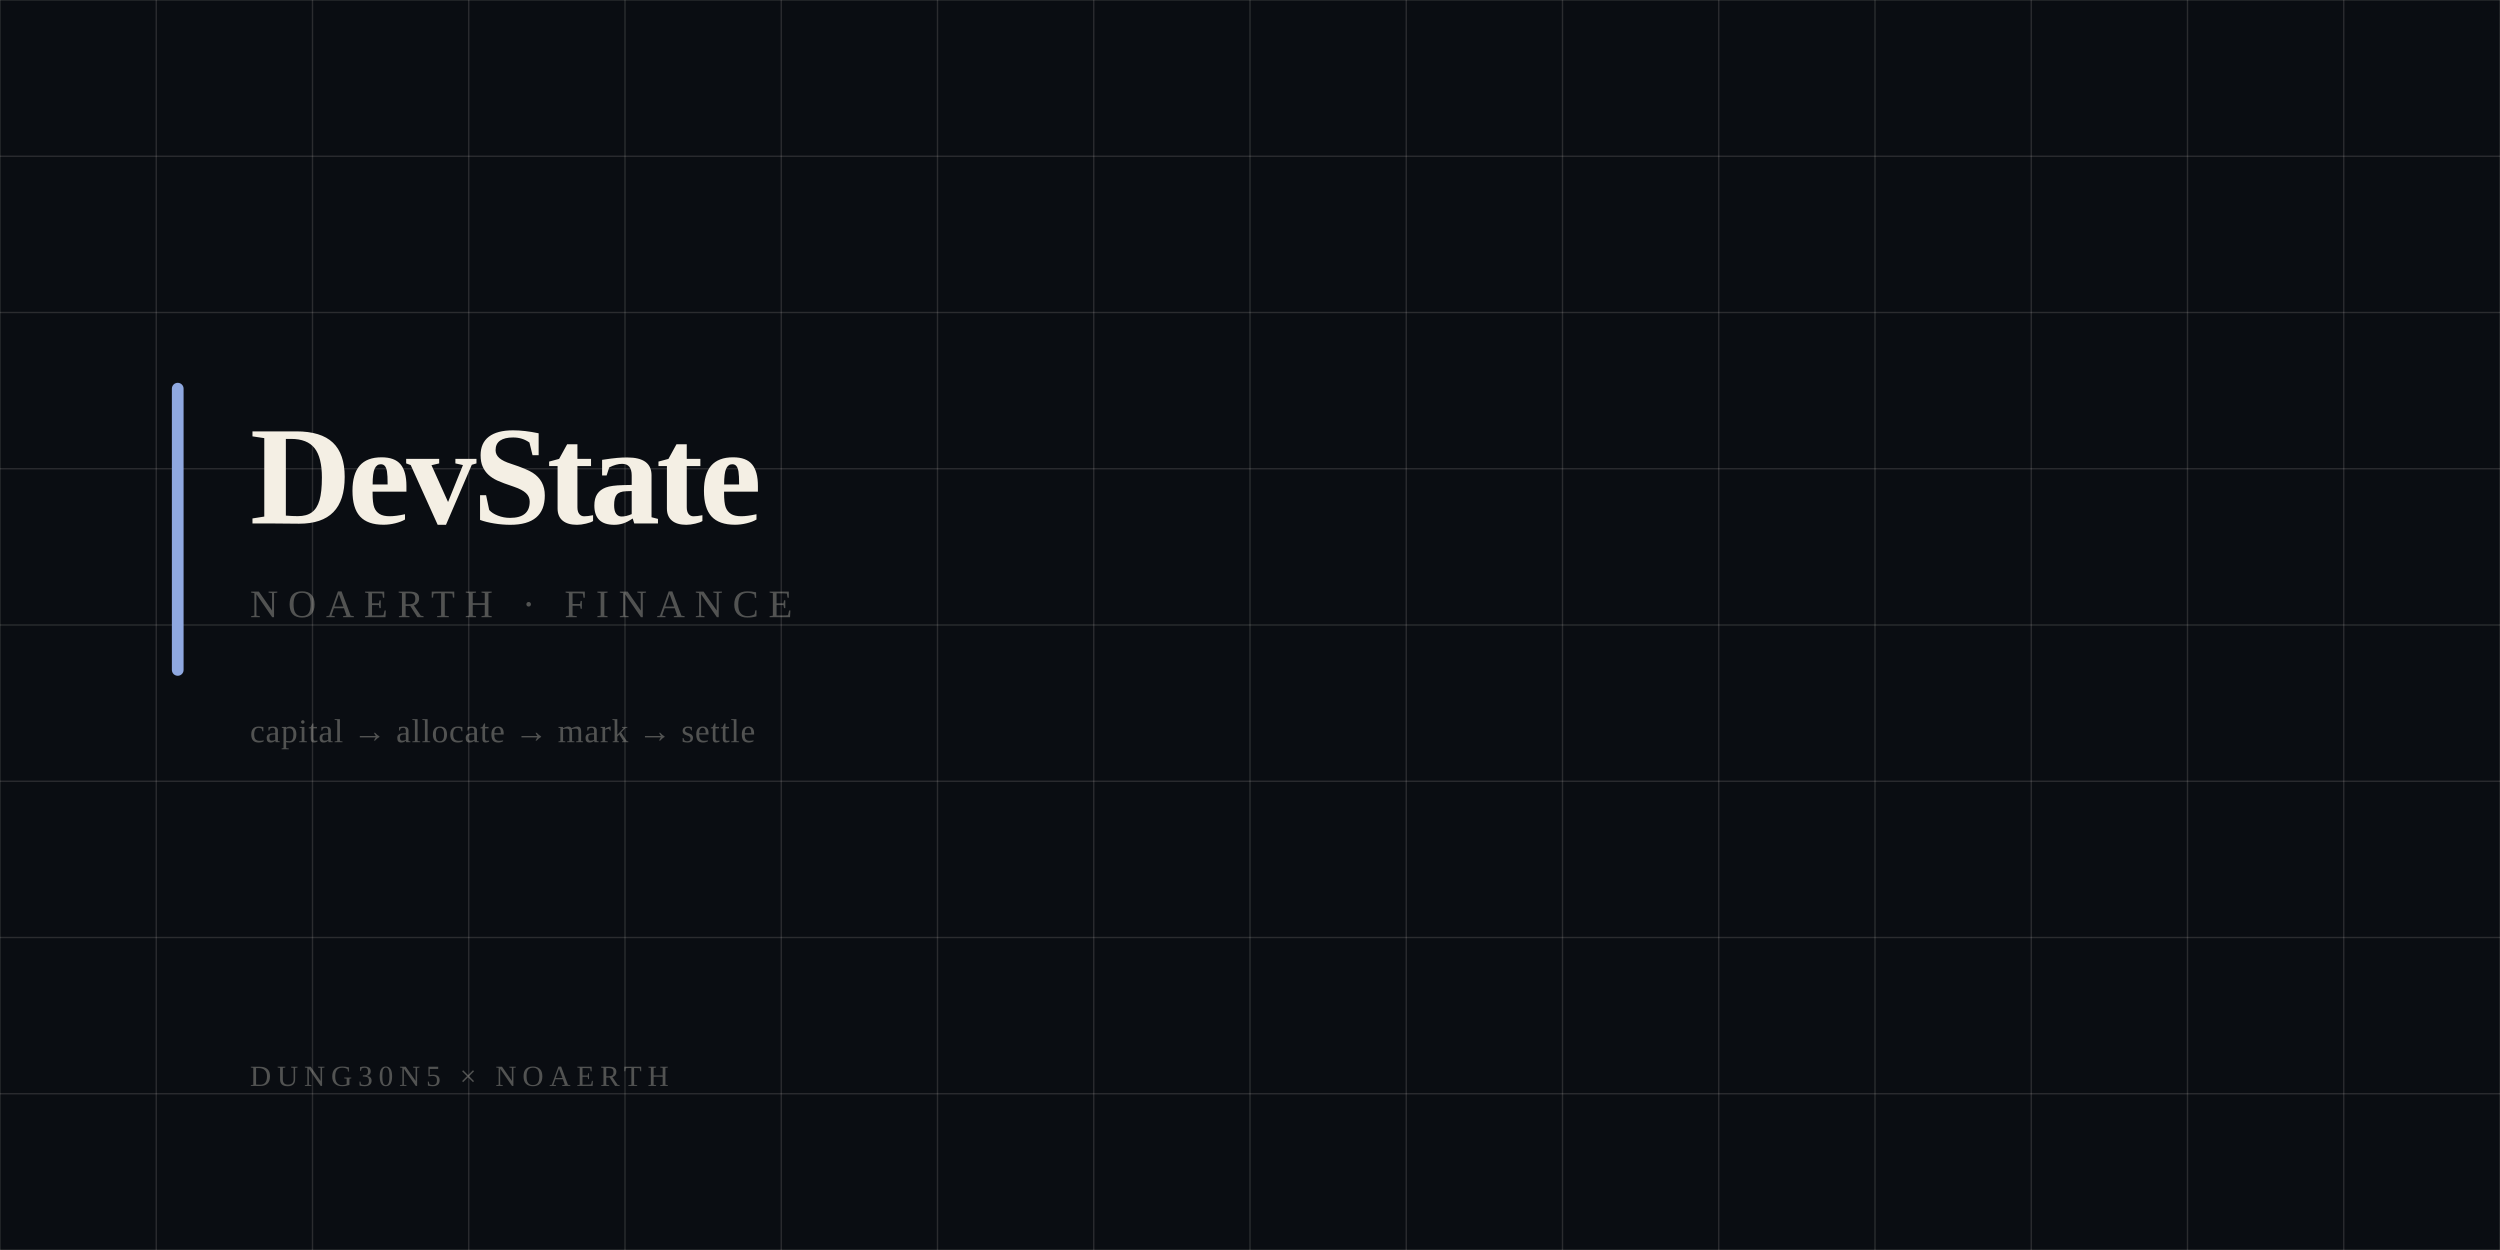
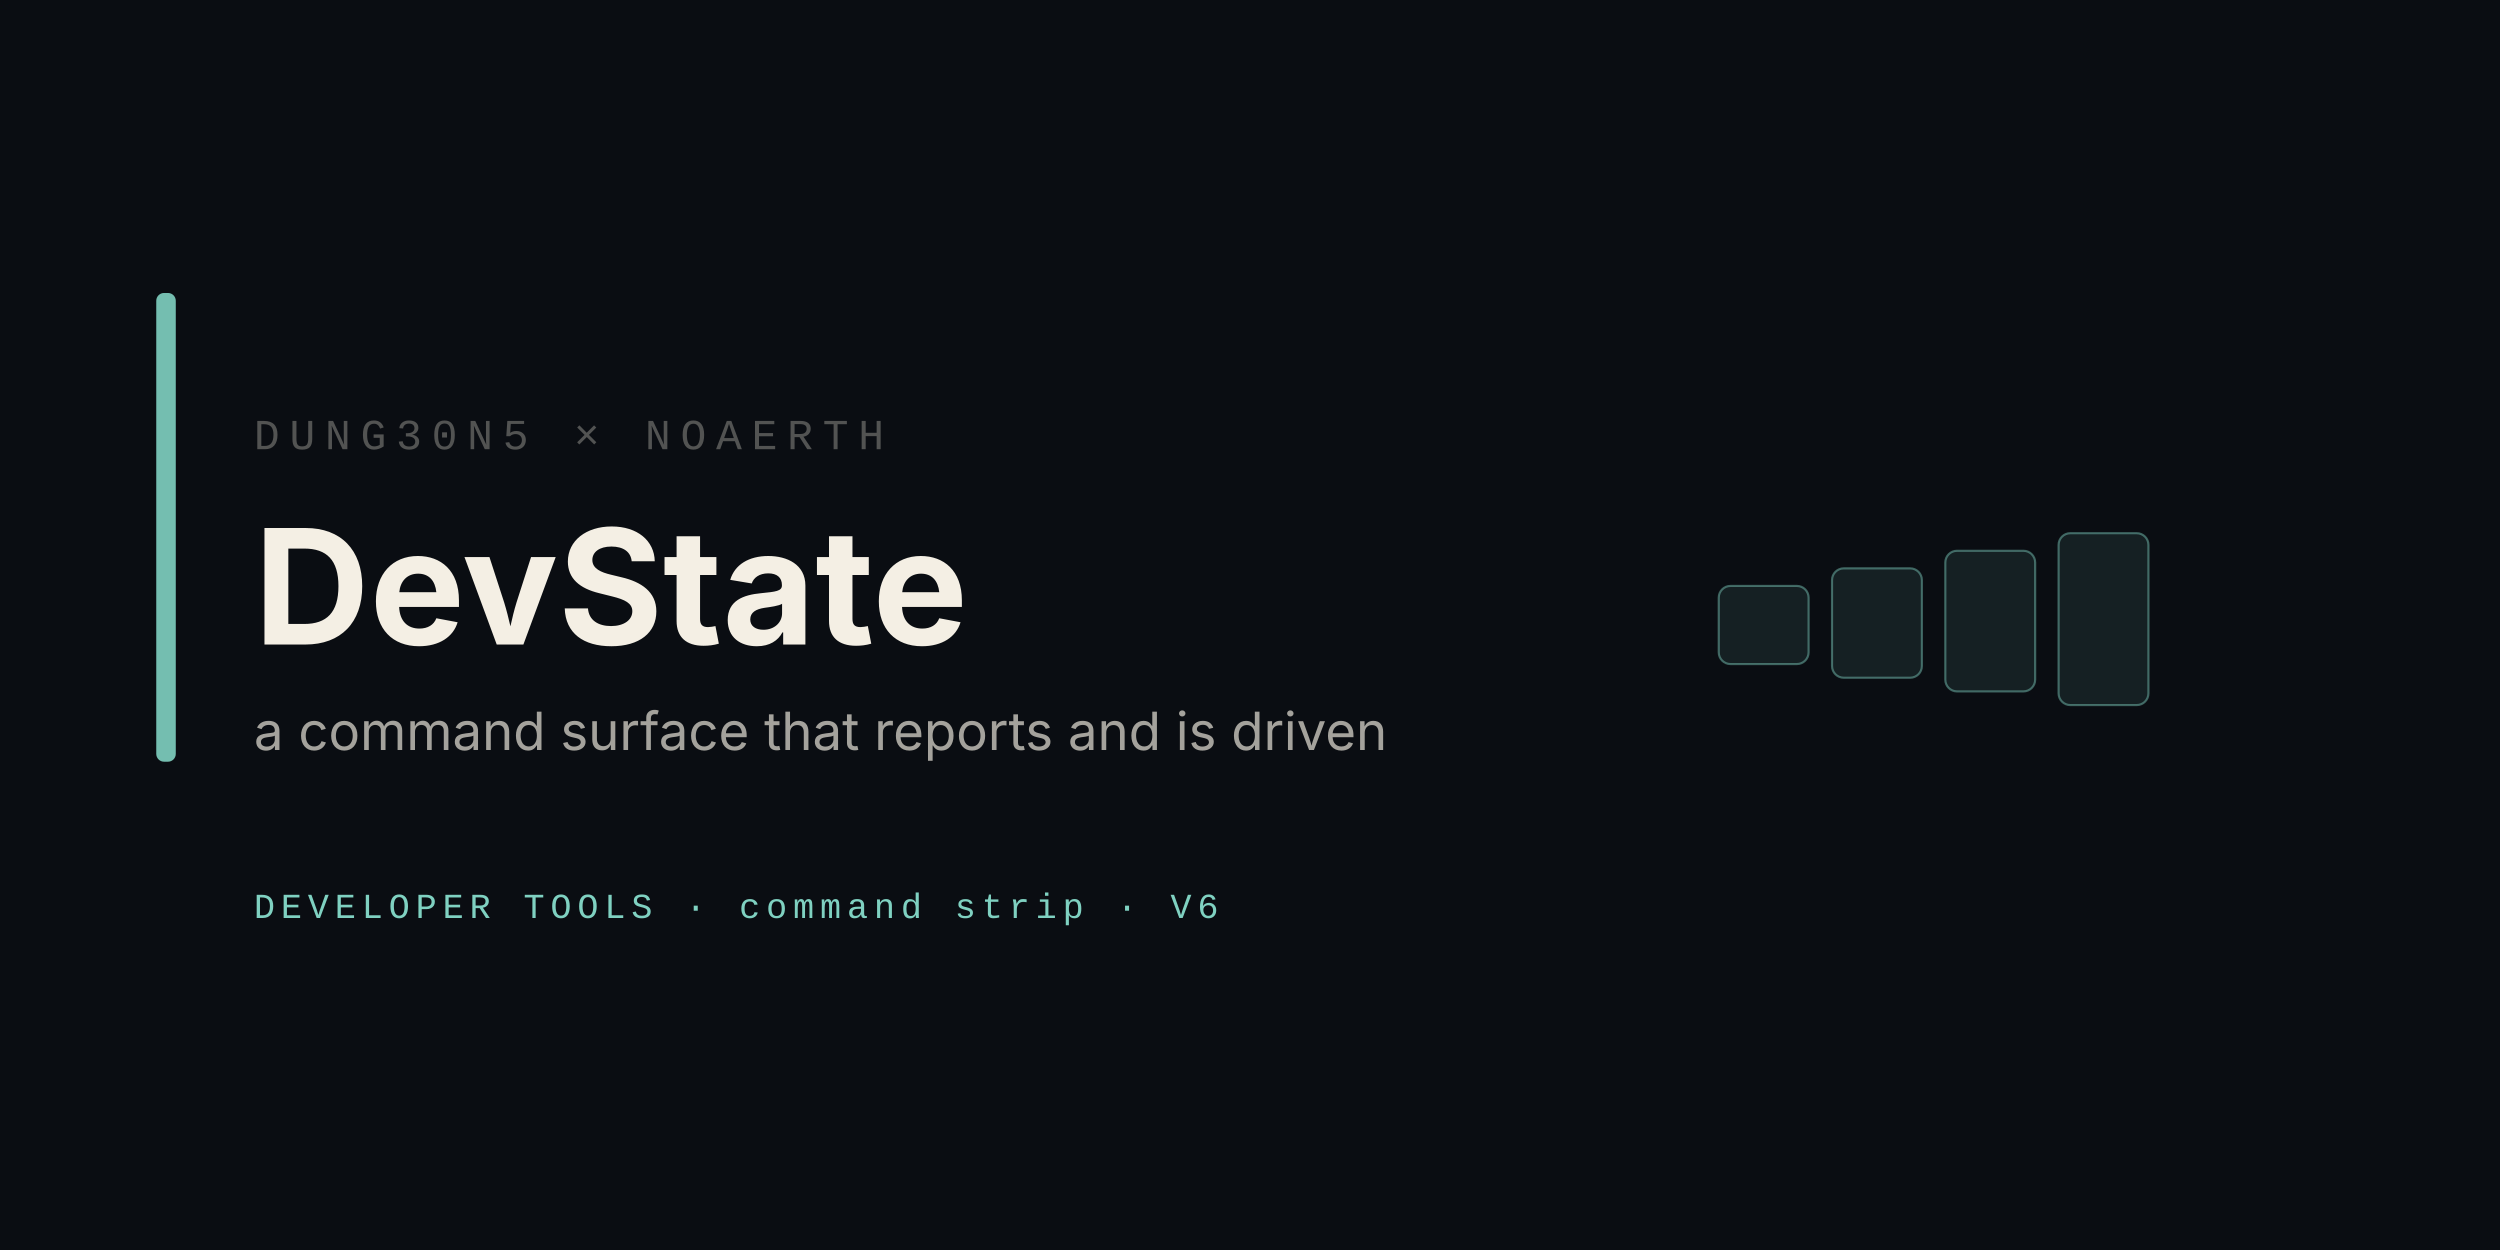
- <svg xmlns="http://www.w3.org/2000/svg" viewBox="0 0 1280 640" width="1280" height="640" role="img" aria-label="DevState — NOAERTH project card.">
+ <svg xmlns="http://www.w3.org/2000/svg" viewBox="0 0 1280 640" width="1280" height="640" role="img" aria-label="DevState project card">
  <rect width="1280" height="640" fill="#0a0d12" />
-   <line x1="0" y1="0" x2="0" y2="640" stroke="#f4efe424" stroke-width="0.7" />
-   <line x1="80" y1="0" x2="80" y2="640" stroke="#f4efe424" stroke-width="0.7" />
-   <line x1="160" y1="0" x2="160" y2="640" stroke="#f4efe424" stroke-width="0.7" />
-   <line x1="240" y1="0" x2="240" y2="640" stroke="#f4efe424" stroke-width="0.7" />
-   <line x1="320" y1="0" x2="320" y2="640" stroke="#f4efe424" stroke-width="0.7" />
-   <line x1="400" y1="0" x2="400" y2="640" stroke="#f4efe424" stroke-width="0.7" />
-   <line x1="480" y1="0" x2="480" y2="640" stroke="#f4efe424" stroke-width="0.7" />
-   <line x1="560" y1="0" x2="560" y2="640" stroke="#f4efe424" stroke-width="0.7" />
-   <line x1="640" y1="0" x2="640" y2="640" stroke="#f4efe424" stroke-width="0.7" />
-   <line x1="720" y1="0" x2="720" y2="640" stroke="#f4efe424" stroke-width="0.7" />
-   <line x1="800" y1="0" x2="800" y2="640" stroke="#f4efe424" stroke-width="0.7" />
-   <line x1="880" y1="0" x2="880" y2="640" stroke="#f4efe424" stroke-width="0.7" />
-   <line x1="960" y1="0" x2="960" y2="640" stroke="#f4efe424" stroke-width="0.7" />
-   <line x1="1040" y1="0" x2="1040" y2="640" stroke="#f4efe424" stroke-width="0.7" />
-   <line x1="1120" y1="0" x2="1120" y2="640" stroke="#f4efe424" stroke-width="0.7" />
-   <line x1="1200" y1="0" x2="1200" y2="640" stroke="#f4efe424" stroke-width="0.7" />
-   <line x1="1280" y1="0" x2="1280" y2="640" stroke="#f4efe424" stroke-width="0.7" />
-   <line x1="0" y1="0" x2="1280" y2="0" stroke="#f4efe424" stroke-width="0.7" />
-   <line x1="0" y1="80" x2="1280" y2="80" stroke="#f4efe424" stroke-width="0.7" />
-   <line x1="0" y1="160" x2="1280" y2="160" stroke="#f4efe424" stroke-width="0.7" />
-   <line x1="0" y1="240" x2="1280" y2="240" stroke="#f4efe424" stroke-width="0.7" />
-   <line x1="0" y1="320" x2="1280" y2="320" stroke="#f4efe424" stroke-width="0.7" />
-   <line x1="0" y1="400" x2="1280" y2="400" stroke="#f4efe424" stroke-width="0.7" />
-   <line x1="0" y1="480" x2="1280" y2="480" stroke="#f4efe424" stroke-width="0.7" />
-   <line x1="0" y1="560" x2="1280" y2="560" stroke="#f4efe424" stroke-width="0.7" />
-   <line x1="0" y1="640" x2="1280" y2="640" stroke="#f4efe424" stroke-width="0.7" />
-   <rect x="88" y="196" width="6" height="150" rx="3" fill="#8fa8e0" />
-   <text x="128" y="268" fill="#f4efe4" font-size="72" font-weight="680" letter-spacing="-2">DevState</text>
-   <text x="128" y="316" fill="#f4efe44f" font-size="20" letter-spacing="5">NOAERTH · FINANCE</text>
-   <text x="128" y="380" fill="#f4efe44f" font-size="17" letter-spacing="0.4">capital → allocate → mark → settle</text>
-   <text x="128" y="556" fill="#f4efe44f" font-size="15" letter-spacing="3">DUNG30N5 × NOAERTH</text>
+   <rect x="880" y="300" width="46" height="40" rx="6" fill="#7fd1c1" fill-opacity="0.10" stroke="#7fd1c1" stroke-width="1.1" stroke-opacity="0.45" />
+   <rect x="938" y="291" width="46" height="56" rx="6" fill="#7fd1c1" fill-opacity="0.10" stroke="#7fd1c1" stroke-width="1.1" stroke-opacity="0.45" />
+   <rect x="996" y="282" width="46" height="72" rx="6" fill="#7fd1c1" fill-opacity="0.10" stroke="#7fd1c1" stroke-width="1.1" stroke-opacity="0.45" />
+   <rect x="1054" y="273" width="46" height="88" rx="6" fill="#7fd1c1" fill-opacity="0.10" stroke="#7fd1c1" stroke-width="1.1" stroke-opacity="0.45" />
+   <rect x="80" y="150" width="10" height="240" rx="4" fill="#7fd1c1" opacity="0.9" />
+   <text x="130" y="230" font-family="ui-monospace, SFMono-Regular, Menlo, Monaco, Consolas, 'Liberation Mono', monospace" font-size="22" letter-spacing="5" fill="#f4efe44f">DUNG30N5 × NOAERTH</text>
+   <text x="130" y="330" font-family="-apple-system, BlinkMacSystemFont, 'Segoe UI', Inter, Helvetica, Arial, sans-serif" font-size="82" font-weight="700" fill="#f4efe4">DevState</text>
+   <text x="130" y="384" font-family="-apple-system, BlinkMacSystemFont, 'Segoe UI', Inter, Helvetica, Arial, sans-serif" font-size="27" fill="#f4efe4a8">a command surface that reports and is driven</text>
+   <text x="130" y="470" font-family="ui-monospace, SFMono-Regular, Menlo, Monaco, Consolas, 'Liberation Mono', monospace" font-size="18" fill="#7fd1c1" letter-spacing="3">DEVELOPER TOOLS · command strip · V6</text>
</svg>
